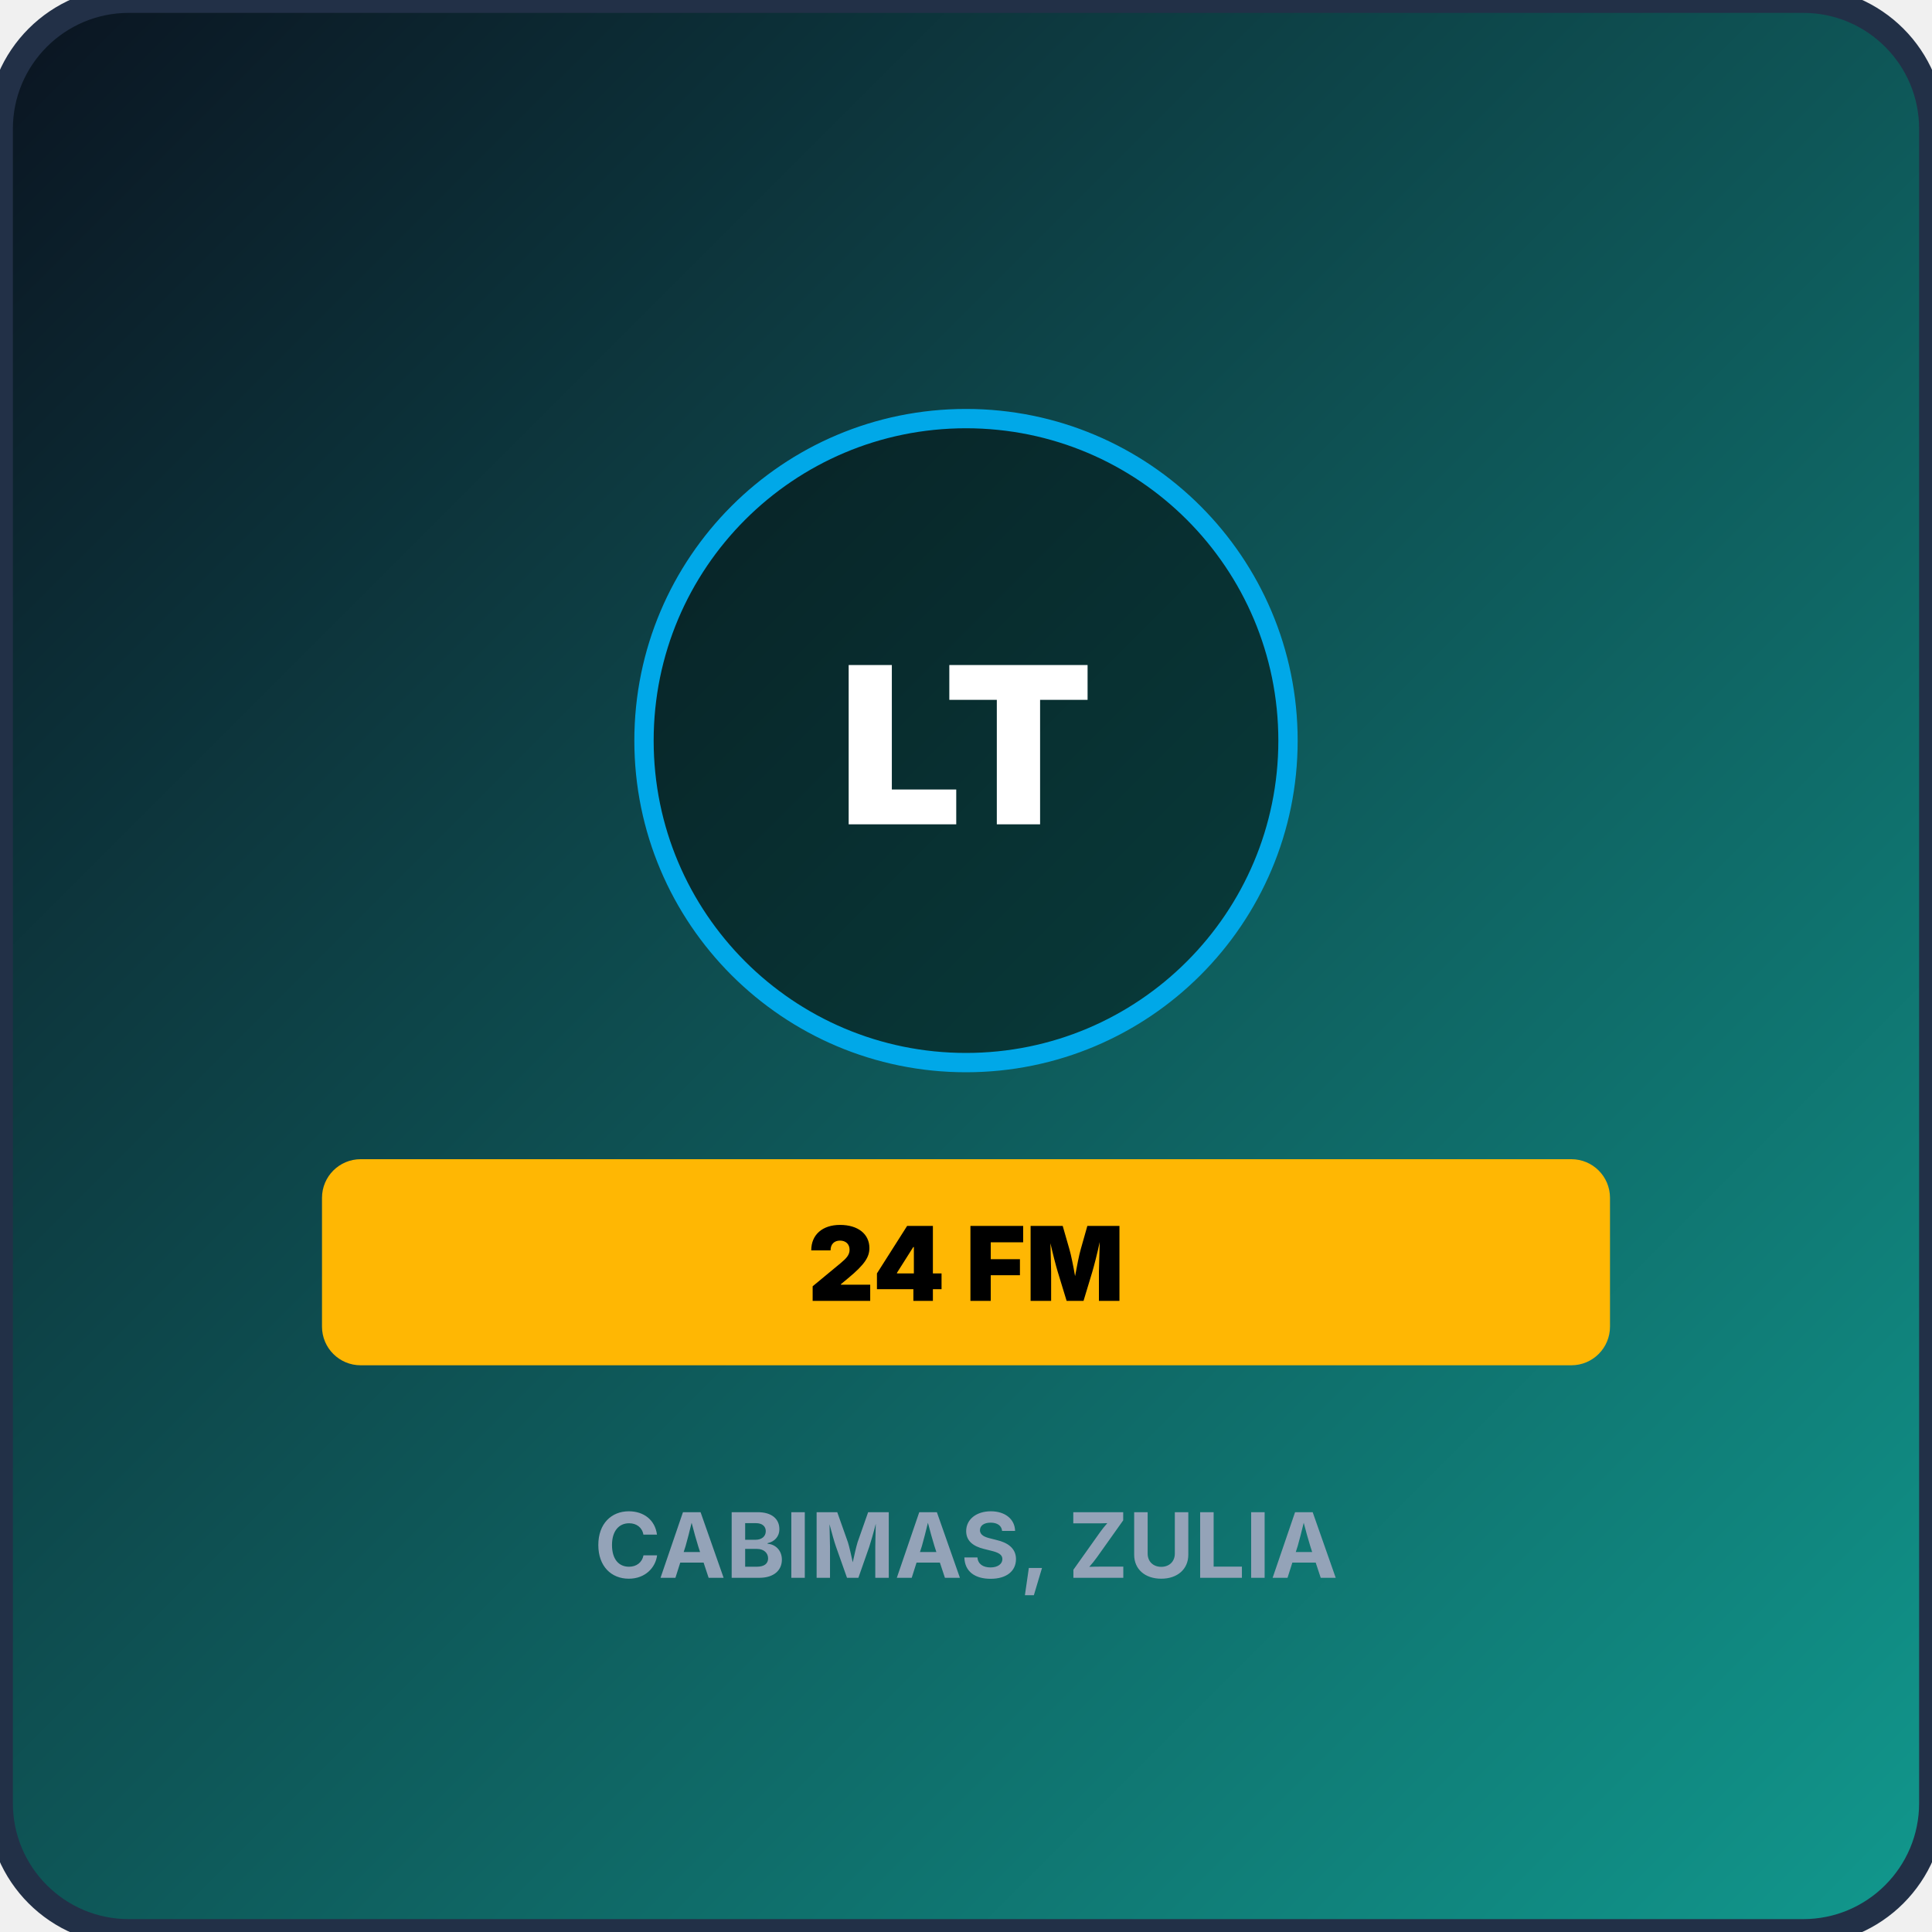
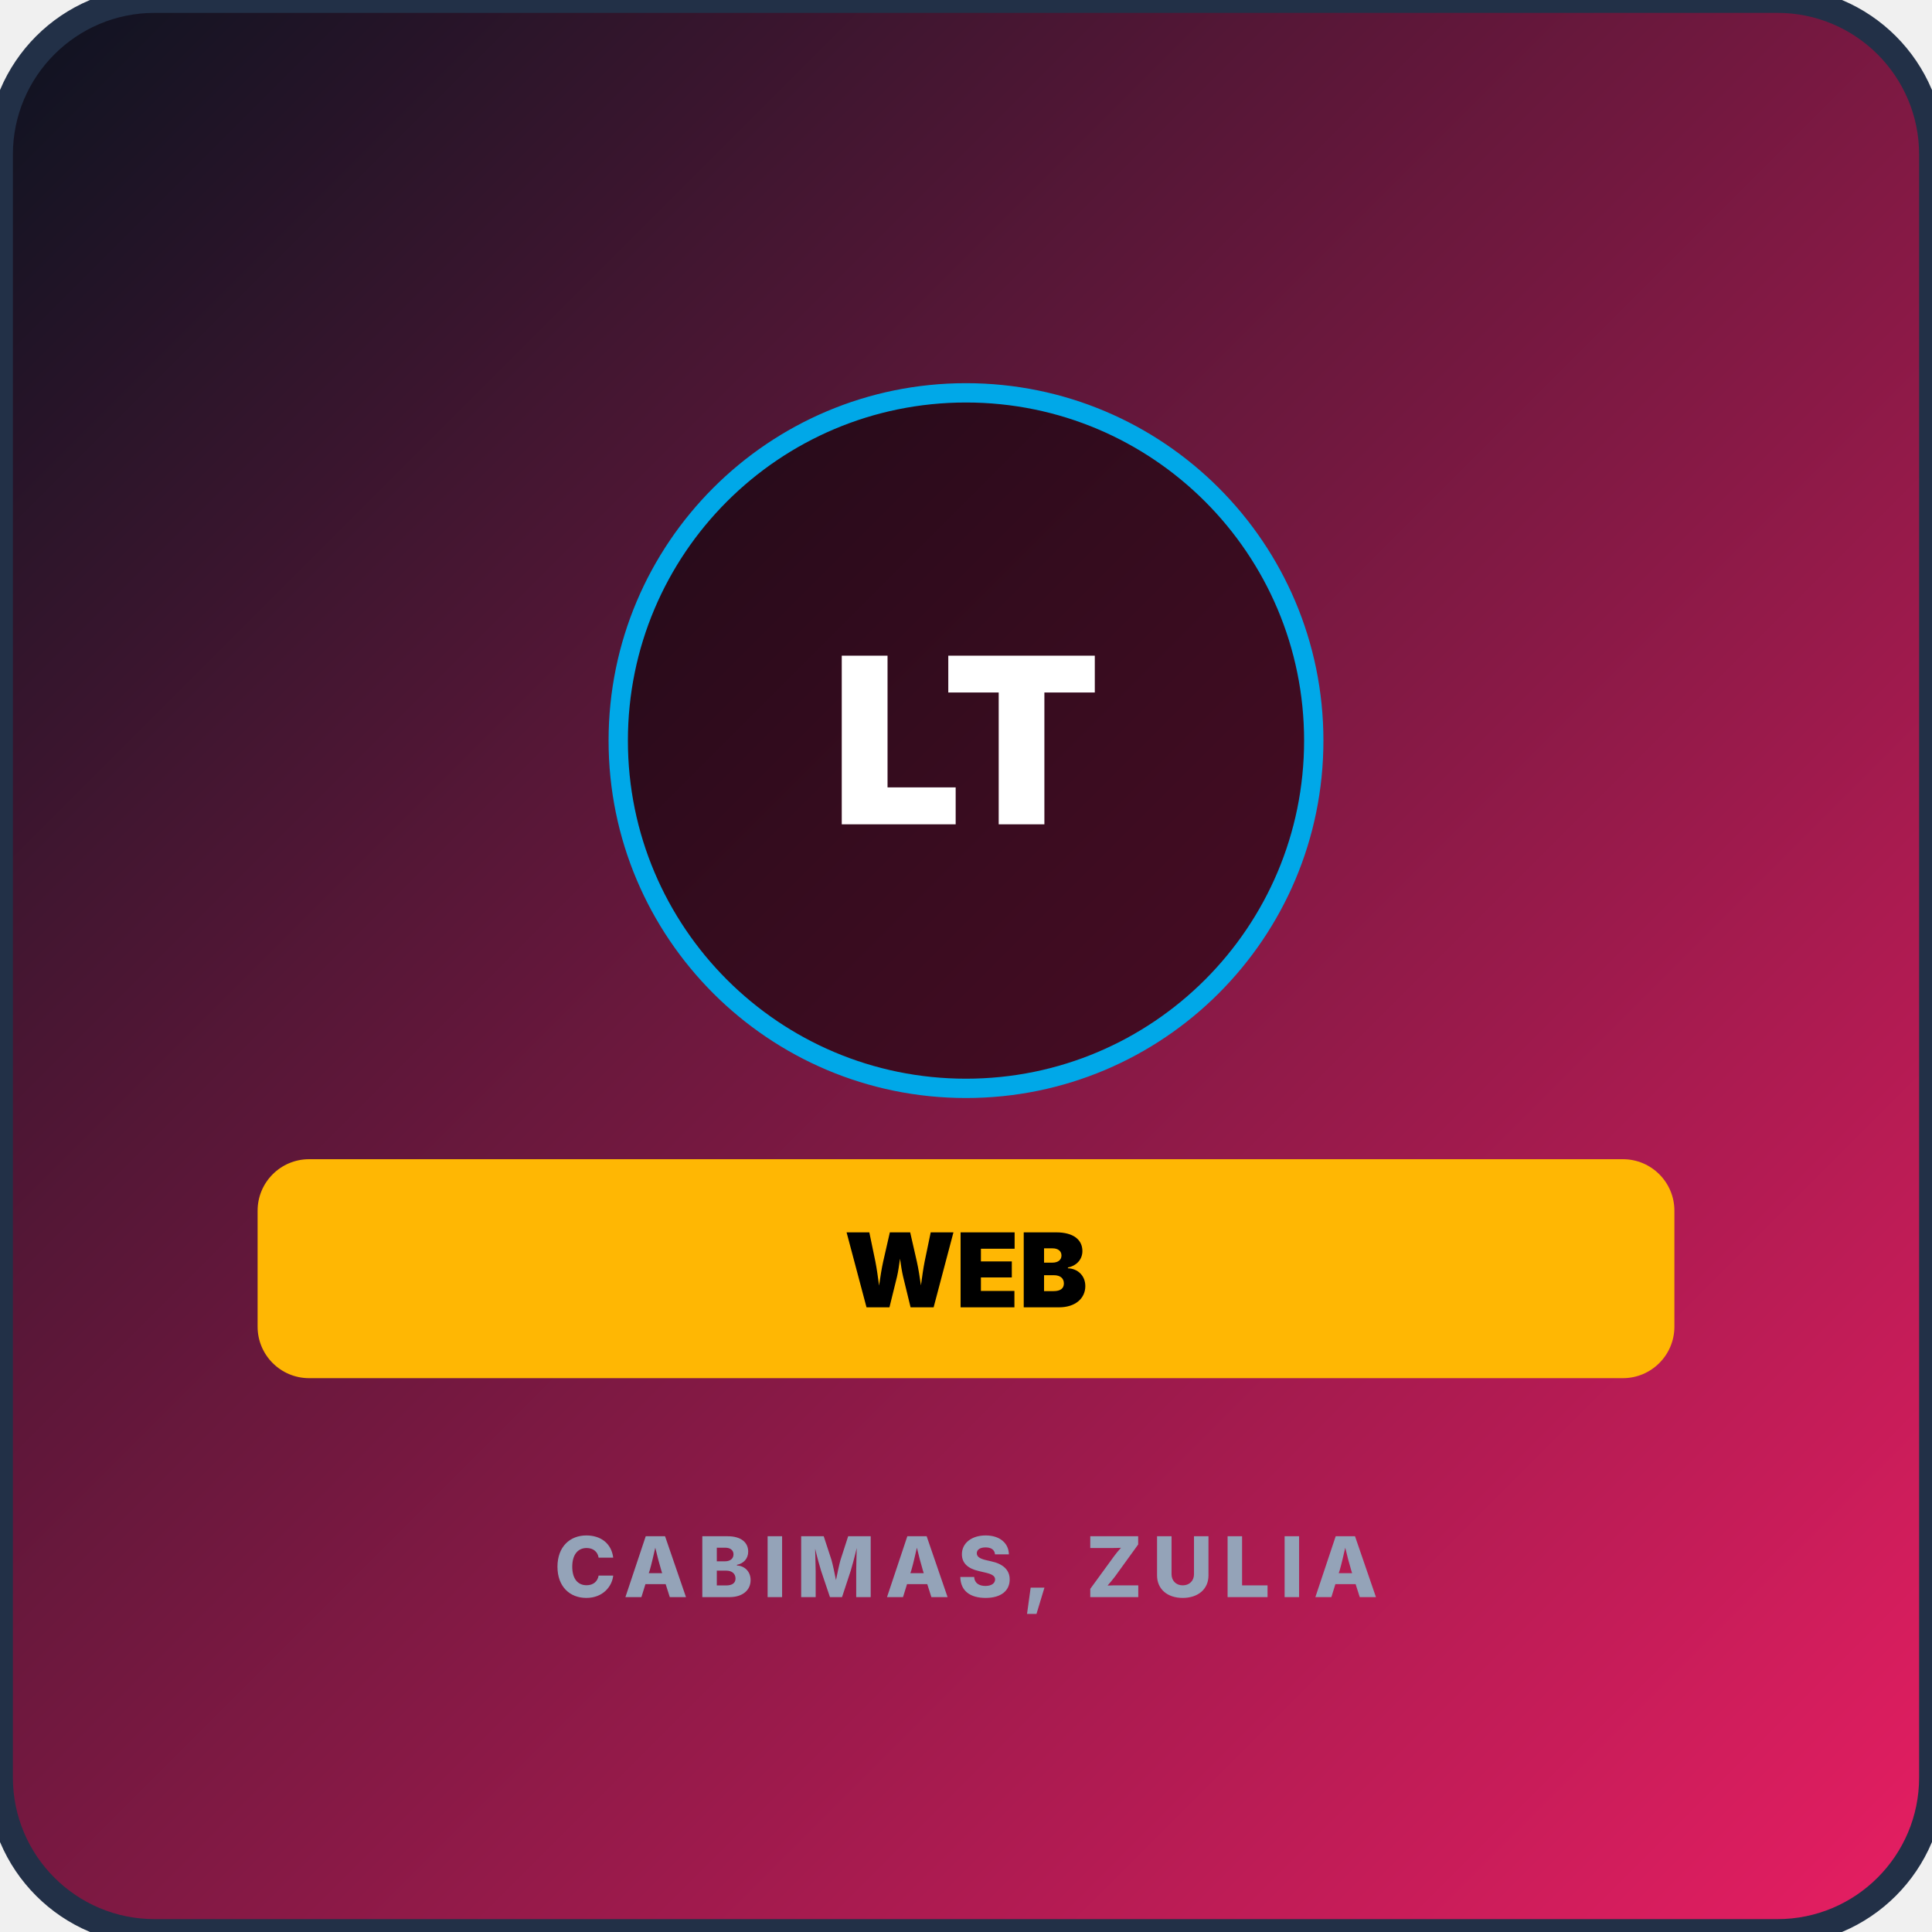
<svg xmlns="http://www.w3.org/2000/svg" viewBox="0 0 300 300" width="300" height="300">
  <defs>
-     <linearGradient id="grad" x1="0%" y1="0%" x2="100%" y2="100%">
+     <linearGradient id="grad_la-techno-buenisima-247" x1="0%" y1="0%" x2="100%" y2="100%">
      <stop offset="0%" stop-color="#0b1320" />
-       <stop offset="100%" stop-color="#11998e" />
+       <stop offset="100%" stop-color="#e91e63" />
    </linearGradient>
  </defs>
-   <rect width="300" height="300" rx="20" fill="url(#grad)" stroke="#223047" stroke-width="4" />
-   <circle cx="150" cy="115" r="50" fill="rgba(0,0,0,0.4)" stroke="#00a8e8" stroke-width="3" />
-   <text x="150" y="128" font-family="-apple-system, BlinkMacSystemFont, sans-serif" font-size="34" font-weight="900" fill="#ffffff" text-anchor="middle">LT</text>
-   <rect x="50" y="180" width="200" height="32" rx="6" fill="#ffb703" />
-   <text x="150" y="202" font-family="-apple-system, BlinkMacSystemFont, sans-serif" font-size="16" font-weight="900" fill="#000000" text-anchor="middle">24 FM</text>
-   <text x="150" y="245" font-family="-apple-system, BlinkMacSystemFont, sans-serif" font-size="14" font-weight="700" fill="#94a3b8" text-anchor="middle">CABIMAS, ZULIA</text>
+   <rect width="300" height="300" rx="24" fill="url(#grad_la-techno-buenisima-247)" stroke="#223047" stroke-width="4" />
+   <circle cx="150" cy="115" r="54" fill="rgba(0,0,0,0.5)" stroke="#00a8e8" stroke-width="3" />
+   <text x="150" y="128" font-family="-apple-system, BlinkMacSystemFont, sans-serif" font-size="36" font-weight="900" fill="#ffffff" text-anchor="middle">LT</text>
+   <rect x="40" y="180" width="220" height="34" rx="8" fill="#ffb703" />
+   <text x="150" y="203" font-family="-apple-system, BlinkMacSystemFont, sans-serif" font-size="16" font-weight="900" fill="#000000" text-anchor="middle">WEB</text>
+   <text x="150" y="248" font-family="-apple-system, BlinkMacSystemFont, sans-serif" font-size="13" font-weight="800" fill="#94a3b8" letter-spacing="1.5" text-anchor="middle">CABIMAS, ZULIA</text>
</svg>
